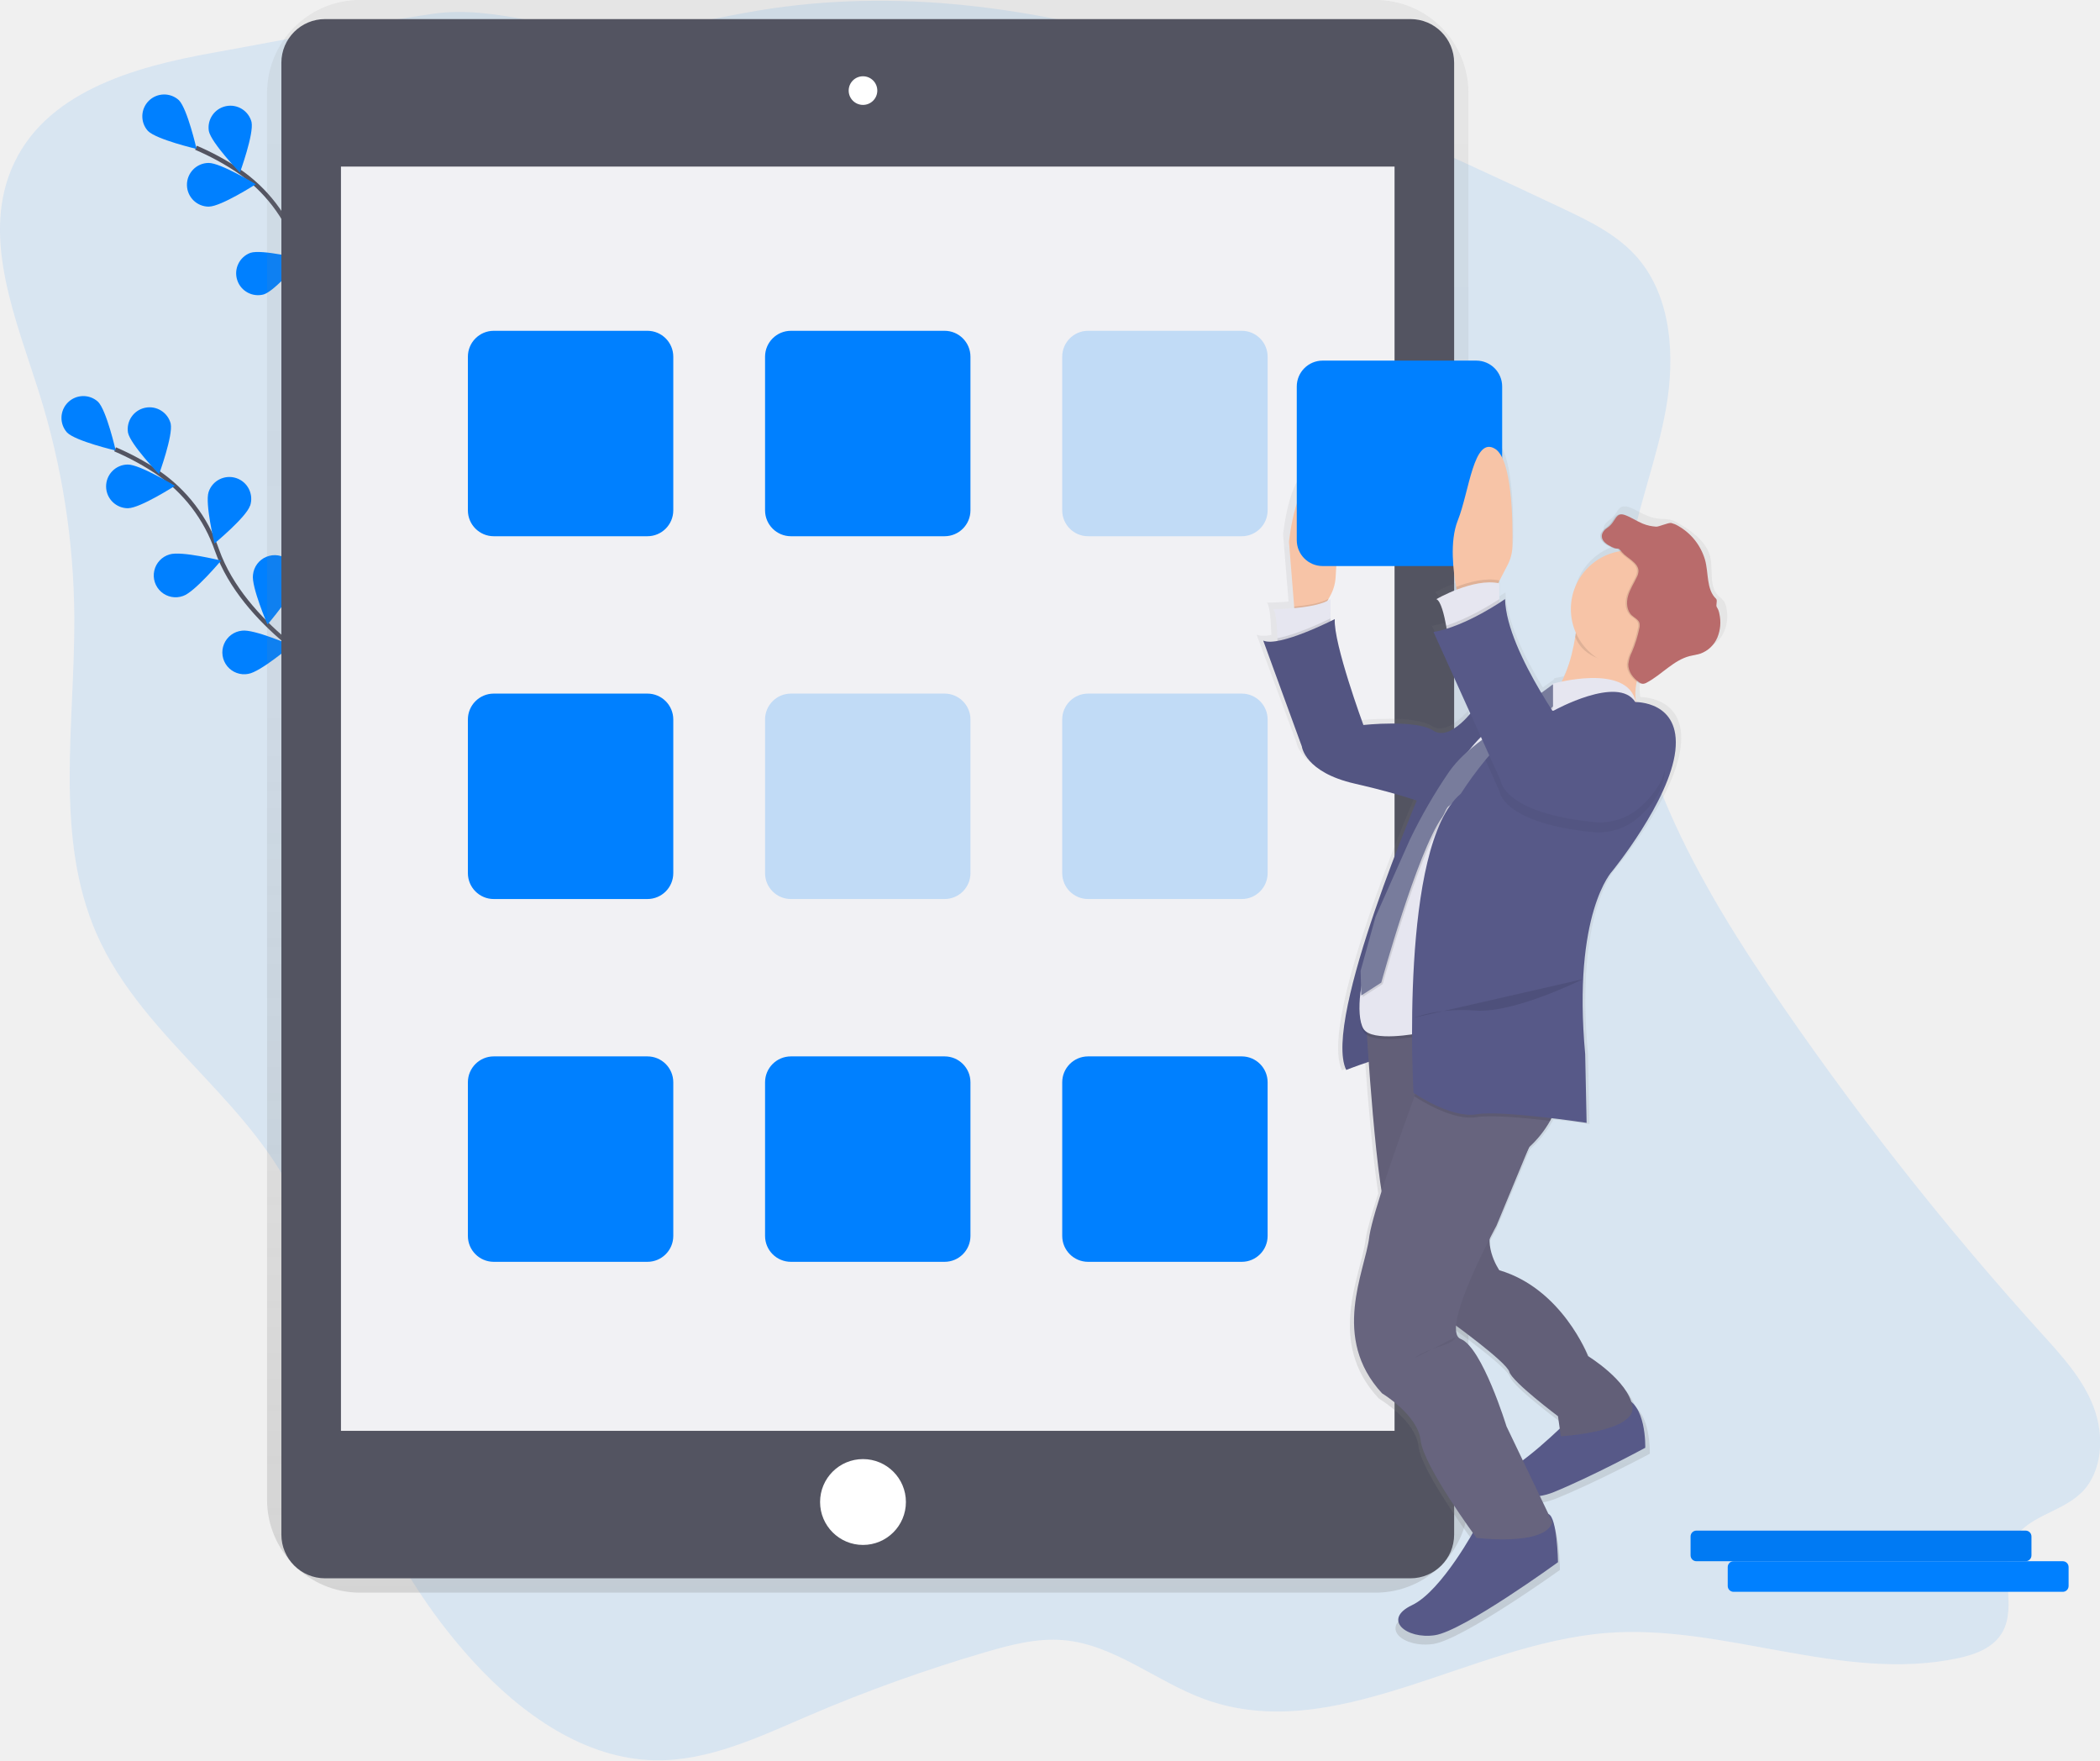
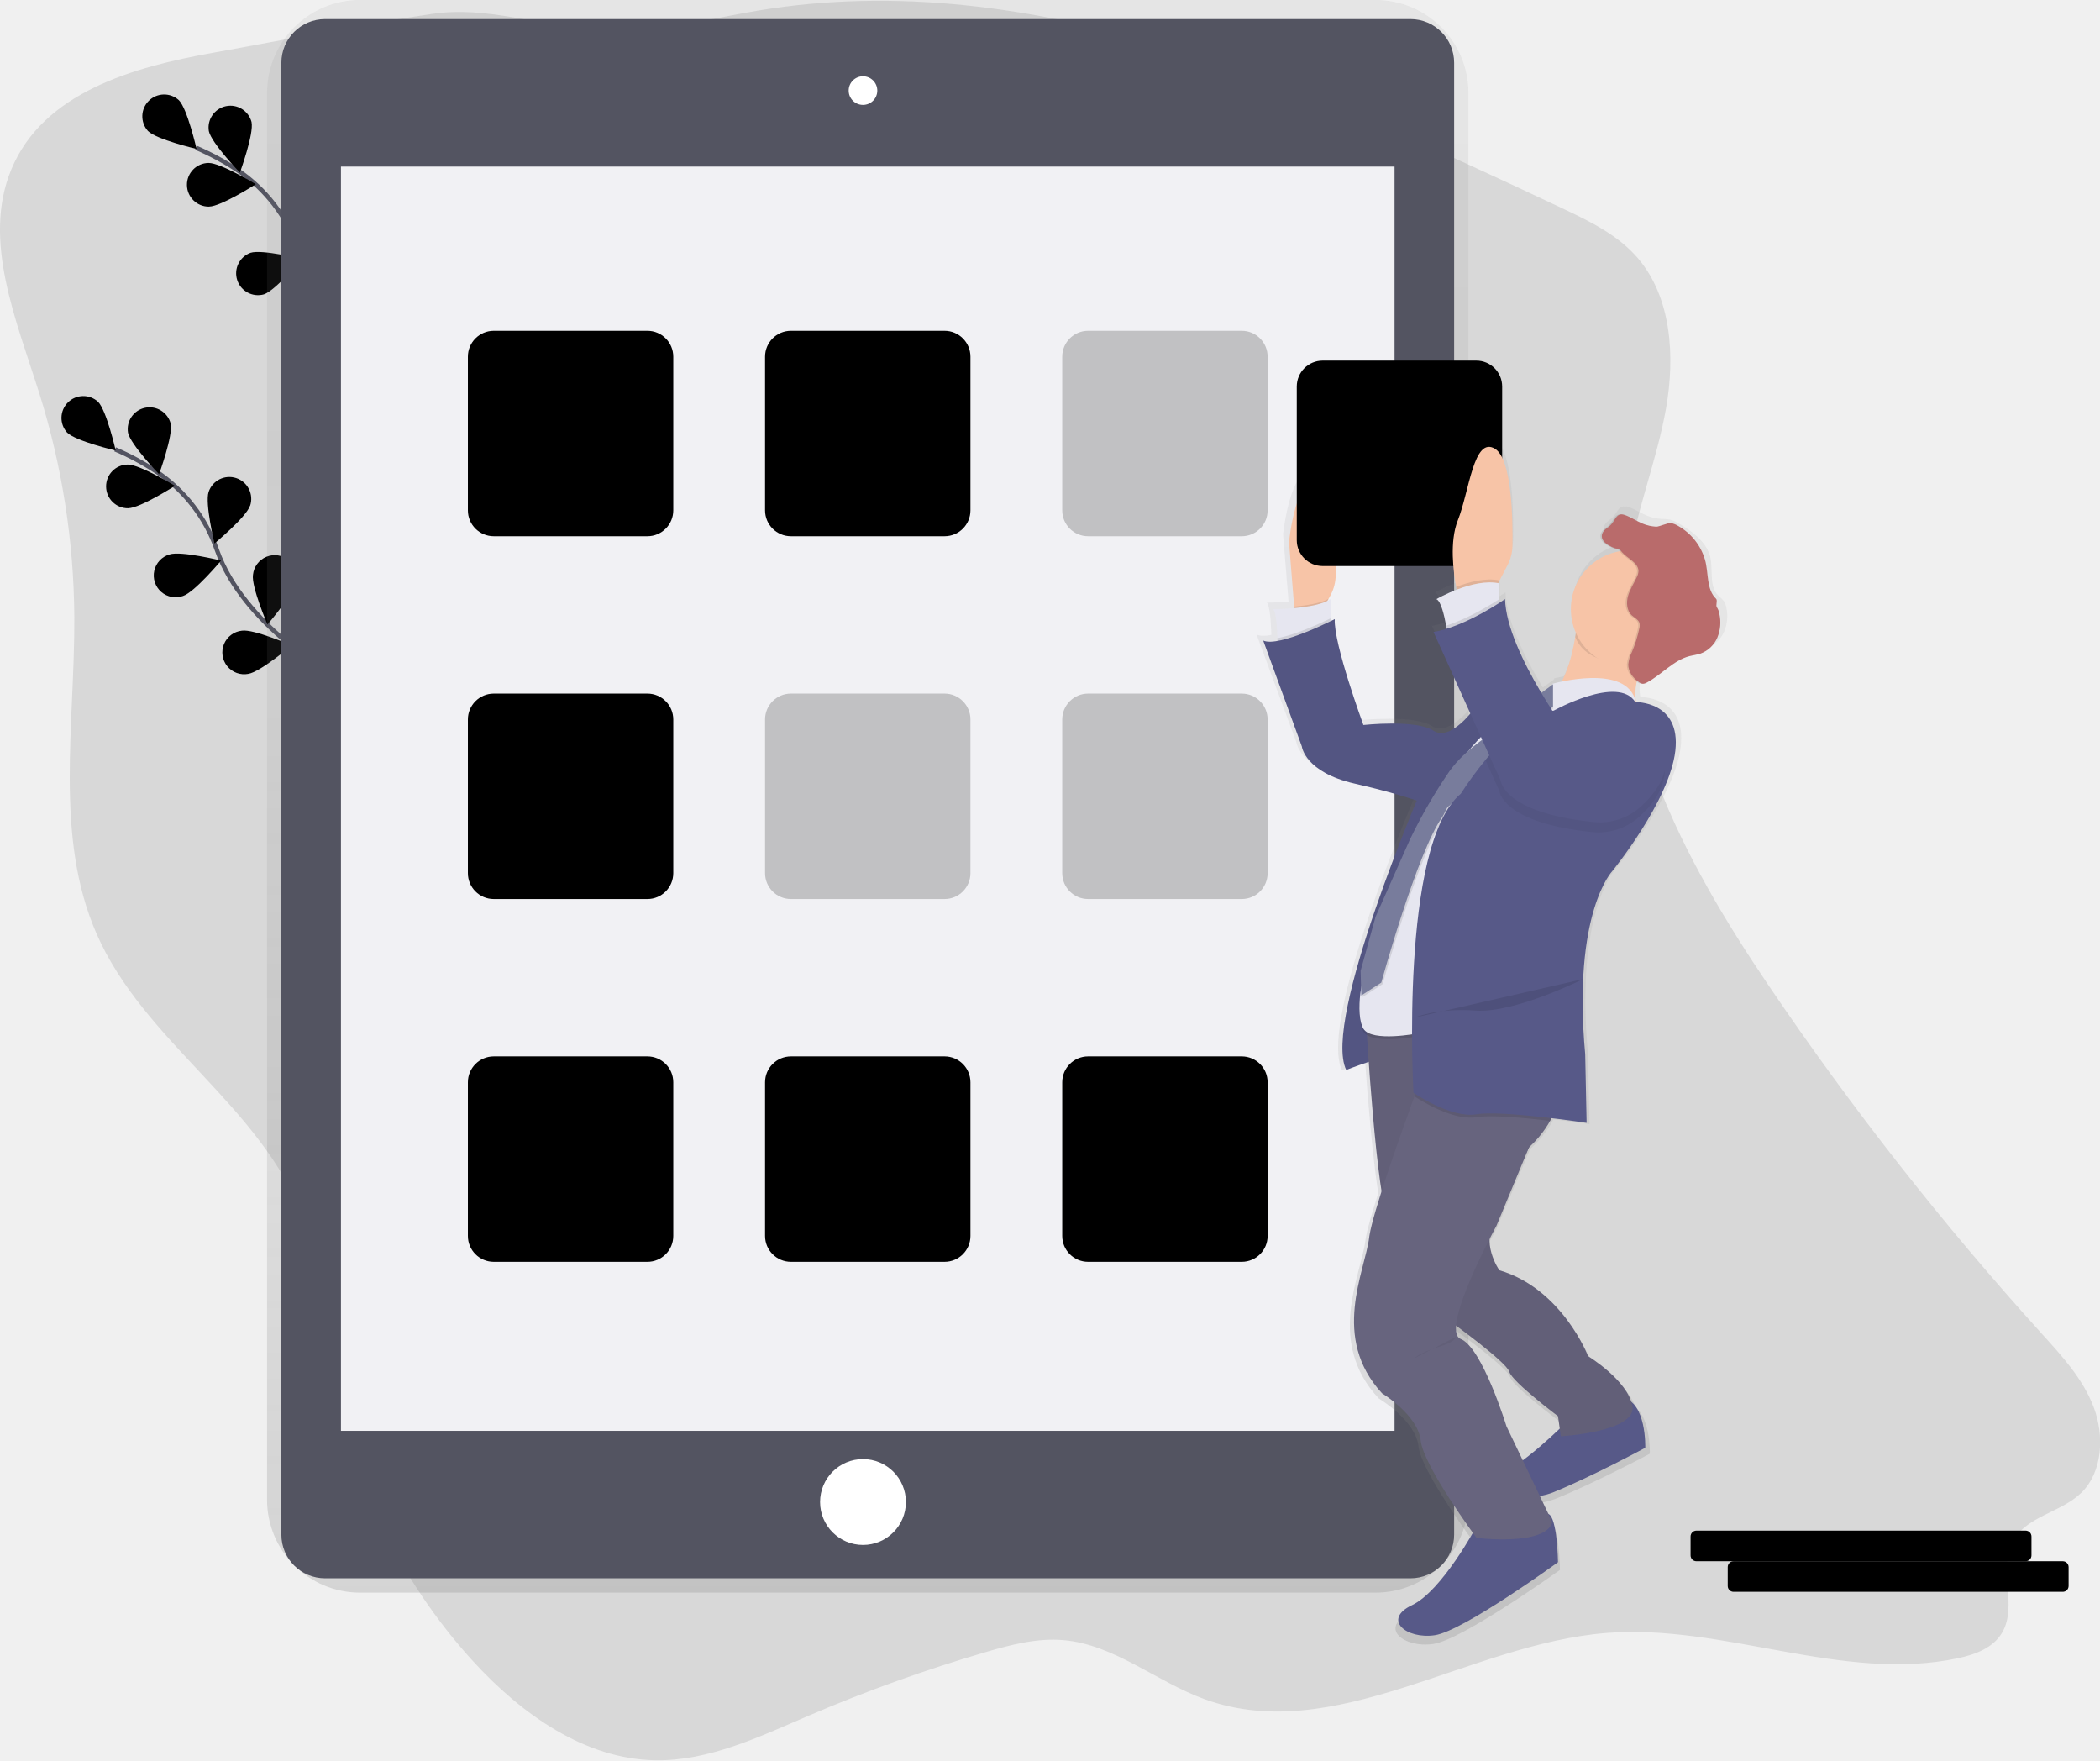
<svg xmlns="http://www.w3.org/2000/svg" xmlns:xlink="http://www.w3.org/1999/xlink" id="60769e6b-e02c-46d5-b3c8-af0a841291ce" data-name="Layer 1" width="961.07" height="805.46" viewBox="0 0 961.07 805.46">
  <defs>
    <linearGradient id="b90cb4e4-a219-4e38-82be-672120cec5cc" x1="516.59" y1="775.99" x2="516.59" y2="47.27" gradientUnits="userSpaceOnUse">
      <stop offset="0" stop-color="gray" stop-opacity="0.25" />
      <stop offset="0.54" stop-color="gray" stop-opacity="0.12" />
      <stop offset="1" stop-color="gray" stop-opacity="0.1" />
    </linearGradient>
    <linearGradient id="fe4ca1d0-4ba6-4fc9-a7d7-fc6682b340d3" x1="802.23" y1="799.75" x2="802.23" y2="247.72" xlink:href="#b90cb4e4-a219-4e38-82be-672120cec5cc" />
  </defs>
-   <path d="M216.87,71.42c-36.14,6.47-77.64,18-92.26,53.45-13.36,32.41,2.32,68.92,12.87,102.46a348.56,348.56,0,0,1,16,102.3c.27,48.82-9.24,100.3,10.08,144.66,21.8,50.05,75.75,79,94.66,130.3,7.93,21.51,8.89,45.05,12.67,67.78,8.38,50.37,31.27,97.94,64.87,134.79,22.34,24.5,51.43,45.06,83.65,45.55,24.44.38,47.52-10.71,70.16-20.42a713.56,713.56,0,0,1,81.07-29.1c11.62-3.39,23.59-6.51,35.61-5.45,23.16,2,42.48,19,64.46,27,59.57,21.6,121.15-25.34,184-30.29,53.88-4.25,108,22.84,160.94,11.53,7.8-1.67,16.14-4.7,20.23-11.9,6.77-11.93-1.63-28.44,4.39-40.81s22.27-13.65,31.81-23.06c9.71-9.58,10.5-26.12,5.55-39.13s-14.5-23.37-23.68-33.5A1436.48,1436.48,0,0,1,928.76,498c-38.68-57.19-74.88-124.46-64-193.77,3.76-23.85,13-46.42,17.19-70.19s2.47-50.69-12.9-68.63c-9.18-10.72-22.06-16.91-34.56-22.81C717.91,87.57,593,31.22,466.78,52.05c-20.55,3.39-40.89,8.83-61.68,9.57-30.09,1.08-58.41-12.37-87.8-8C283.93,58.55,250.21,65.45,216.87,71.42Z" transform="translate(-119.47 -47.27)" fill="#0080ff" opacity="0.1" />
+   <path d="M216.87,71.42c-36.14,6.47-77.64,18-92.26,53.45-13.36,32.41,2.32,68.92,12.87,102.46a348.56,348.56,0,0,1,16,102.3c.27,48.82-9.24,100.3,10.08,144.66,21.8,50.05,75.75,79,94.66,130.3,7.93,21.51,8.89,45.05,12.67,67.78,8.38,50.37,31.27,97.94,64.87,134.79,22.34,24.5,51.43,45.06,83.65,45.55,24.44.38,47.52-10.71,70.16-20.42a713.56,713.56,0,0,1,81.07-29.1c11.62-3.39,23.59-6.51,35.61-5.45,23.16,2,42.48,19,64.46,27,59.57,21.6,121.15-25.34,184-30.29,53.88-4.25,108,22.84,160.94,11.53,7.8-1.67,16.14-4.7,20.23-11.9,6.77-11.93-1.63-28.44,4.39-40.81s22.27-13.65,31.81-23.06c9.71-9.58,10.5-26.12,5.55-39.13s-14.5-23.37-23.68-33.5A1436.48,1436.48,0,0,1,928.76,498c-38.68-57.19-74.88-124.46-64-193.77,3.76-23.85,13-46.42,17.19-70.19s2.47-50.69-12.9-68.63c-9.18-10.72-22.06-16.91-34.56-22.81C717.91,87.57,593,31.22,466.78,52.05c-20.55,3.39-40.89,8.83-61.68,9.57-30.09,1.08-58.41-12.37-87.8-8C283.93,58.55,250.21,65.45,216.87,71.42Z" transform="translate(-119.47 -47.27)" fill="#B78509f" opacity="0.1" />
  <path d="M309.08,218.12s-41.13-22.58-53.33-57.17a71.09,71.09,0,0,0-27.37-35.69,119.57,119.57,0,0,0-19.24-10.4" transform="translate(-119.47 -47.27)" fill="none" stroke="#535461" stroke-miterlimit="10" stroke-width="2" />
-   <path d="M201.34,93.11c3.89,3.91,8.08,22.3,8.08,22.3s-18.36-4.3-22.25-8.22a10,10,0,0,1,14.17-14.08Z" transform="translate(-119.47 -47.27)" fill="#0080ff" />
-   <path d="M234.59,103.14c1.14,5.4-5.33,23.11-5.33,23.11s-13.07-13.59-14.21-19a10,10,0,0,1,19.55-4.12Z" transform="translate(-119.47 -47.27)" fill="#0080ff" />
-   <path d="M270.89,140.68c-1.74,5.23-16.27,17.26-16.27,17.26s-4.42-18.33-2.68-23.57a10,10,0,1,1,19,6.31Z" transform="translate(-119.47 -47.27)" fill="#0080ff" />
-   <path d="M292,175.27c-.83,5.45-13.12,19.76-13.12,19.76s-7.46-17.32-6.63-22.77a10,10,0,1,1,19.75,3Z" transform="translate(-119.47 -47.27)" fill="#0080ff" />
-   <path d="M215.14,141.8c5.52-.06,21.4-10.24,21.4-10.24s-16.11-9.8-21.63-9.74a10,10,0,0,0,.23,20Z" transform="translate(-119.47 -47.27)" fill="#0080ff" />
-   <path d="M240.29,181.94c5.24-1.71,17.35-16.17,17.35-16.17s-18.31-4.53-23.55-2.82a10,10,0,0,0,6.2,19Z" transform="translate(-119.47 -47.27)" fill="#0080ff" />
-   <path d="M270.09,217.6c5.46-.8,19.84-13,19.84-13s-17.28-7.56-22.73-6.76a10,10,0,1,0,2.9,19.77Z" transform="translate(-119.47 -47.27)" fill="#0080ff" />
+   <path d="M201.34,93.11c3.89,3.91,8.08,22.3,8.08,22.3s-18.36-4.3-22.25-8.22a10,10,0,0,1,14.17-14.08Z" transform="translate(-119.47 -47.27)" fill="#B78509f" />
+   <path d="M234.59,103.14c1.14,5.4-5.33,23.11-5.33,23.11s-13.07-13.59-14.21-19a10,10,0,0,1,19.55-4.12Z" transform="translate(-119.47 -47.27)" fill="#B78509f" />
+   <path d="M270.89,140.68c-1.74,5.23-16.27,17.26-16.27,17.26s-4.42-18.33-2.68-23.57a10,10,0,1,1,19,6.31Z" transform="translate(-119.47 -47.27)" fill="#B78509f" />
+   <path d="M292,175.27c-.83,5.45-13.12,19.76-13.12,19.76s-7.46-17.32-6.63-22.77a10,10,0,1,1,19.75,3Z" transform="translate(-119.47 -47.27)" fill="#B78509f" />
+   <path d="M215.14,141.8c5.52-.06,21.4-10.24,21.4-10.24s-16.11-9.8-21.63-9.74a10,10,0,0,0,.23,20Z" transform="translate(-119.47 -47.27)" fill="#B78509f" />
+   <path d="M240.29,181.94c5.24-1.71,17.35-16.17,17.35-16.17s-18.31-4.53-23.55-2.82a10,10,0,0,0,6.2,19Z" transform="translate(-119.47 -47.27)" fill="#B78509f" />
+   <path d="M270.09,217.6c5.46-.8,19.84-13,19.84-13s-17.28-7.56-22.73-6.76a10,10,0,1,0,2.9,19.77Z" transform="translate(-119.47 -47.27)" fill="#B78509f" />
  <path d="M272.08,356.12s-41.13-22.58-53.33-57.17a71.09,71.09,0,0,0-27.37-35.69,119.57,119.57,0,0,0-19.24-10.4" transform="translate(-119.47 -47.27)" fill="none" stroke="#535461" stroke-miterlimit="10" stroke-width="2" />
-   <path d="M164.34,231.11c3.89,3.91,8.08,22.3,8.08,22.3s-18.36-4.3-22.25-8.22a10,10,0,0,1,14.17-14.08Z" transform="translate(-119.47 -47.27)" fill="#0080ff" />
-   <path d="M197.59,241.14c1.14,5.4-5.33,23.11-5.33,23.11s-13.07-13.59-14.21-19a10,10,0,0,1,19.55-4.12Z" transform="translate(-119.47 -47.27)" fill="#0080ff" />
-   <path d="M233.89,278.68c-1.74,5.23-16.27,17.26-16.27,17.26s-4.42-18.33-2.68-23.57a10,10,0,1,1,19,6.31Z" transform="translate(-119.47 -47.27)" fill="#0080ff" />
-   <path d="M255,313.27c-.83,5.45-13.12,19.76-13.12,19.76s-7.46-17.32-6.63-22.77a10,10,0,1,1,19.75,3Z" transform="translate(-119.47 -47.27)" fill="#0080ff" />
-   <path d="M178.14,279.8c5.52-.06,21.4-10.24,21.4-10.24s-16.11-9.8-21.63-9.74a10,10,0,0,0,.23,20Z" transform="translate(-119.47 -47.27)" fill="#0080ff" />
-   <path d="M203.29,319.94c5.24-1.71,17.35-16.17,17.35-16.17s-18.31-4.53-23.55-2.82a10,10,0,1,0,6.2,19Z" transform="translate(-119.47 -47.27)" fill="#0080ff" />
-   <path d="M233.09,355.6c5.46-.8,19.84-13,19.84-13s-17.28-7.56-22.73-6.76a10,10,0,1,0,2.9,19.77Z" transform="translate(-119.47 -47.27)" fill="#0080ff" />
+   <path d="M164.34,231.11c3.89,3.91,8.08,22.3,8.08,22.3s-18.36-4.3-22.25-8.22a10,10,0,0,1,14.17-14.08Z" transform="translate(-119.47 -47.27)" fill="#B78509f" />
+   <path d="M197.59,241.14c1.14,5.4-5.33,23.11-5.33,23.11s-13.07-13.59-14.21-19a10,10,0,0,1,19.55-4.12Z" transform="translate(-119.47 -47.27)" fill="#B78509f" />
+   <path d="M233.89,278.68c-1.74,5.23-16.27,17.26-16.27,17.26s-4.42-18.33-2.68-23.57a10,10,0,1,1,19,6.31Z" transform="translate(-119.47 -47.27)" fill="#B78509f" />
+   <path d="M255,313.27c-.83,5.45-13.12,19.76-13.12,19.76s-7.46-17.32-6.63-22.77a10,10,0,1,1,19.75,3Z" transform="translate(-119.47 -47.27)" fill="#B78509f" />
+   <path d="M178.14,279.8c5.52-.06,21.4-10.24,21.4-10.24s-16.11-9.8-21.63-9.74a10,10,0,0,0,.23,20Z" transform="translate(-119.47 -47.27)" fill="#B78509f" />
+   <path d="M203.29,319.94c5.24-1.71,17.35-16.17,17.35-16.17s-18.31-4.53-23.55-2.82a10,10,0,1,0,6.2,19Z" transform="translate(-119.47 -47.27)" fill="#B78509f" />
+   <path d="M233.09,355.6c5.46-.8,19.84-13,19.84-13s-17.28-7.56-22.73-6.76a10,10,0,1,0,2.9,19.77Z" transform="translate(-119.47 -47.27)" fill="#B78509f" />
  <path d="M748.88,47.27H284.31a42.56,42.56,0,0,0-42.62,42.5V733.49A42.56,42.56,0,0,0,284.31,776H748.88a42.56,42.56,0,0,0,42.62-42.5V89.76A42.56,42.56,0,0,0,748.88,47.27Z" transform="translate(-119.47 -47.27)" fill="url(#b90cb4e4-a219-4e38-82be-672120cec5cc)" />
  <rect x="128.77" y="8.73" width="536.72" height="713.44" rx="20" ry="20" fill="#535461" />
  <rect x="156.04" y="76.22" width="482.18" height="578.47" fill="#f1f1f4" />
  <circle cx="394.95" cy="41.45" r="6.55" fill="#fff" />
  <circle cx="394.95" cy="687.26" r="19.64" fill="#fff" />
-   <rect x="214.13" y="151.36" width="94" height="94" rx="11.85" ry="11.85" fill="#0080ff" />
-   <rect x="605.59" y="198.63" width="94" height="94" rx="11.85" ry="11.85" transform="translate(1185.72 443.99) rotate(-180)" fill="#0080ff" opacity="0.2" />
-   <rect x="350.13" y="151.36" width="94" height="94" rx="11.85" ry="11.85" fill="#0080ff" />
-   <rect x="214.13" y="317.36" width="94" height="94" rx="11.85" ry="11.85" fill="#0080ff" />
-   <rect x="605.59" y="364.63" width="94" height="94" rx="11.85" ry="11.85" transform="translate(1185.72 775.99) rotate(-180)" fill="#0080ff" opacity="0.2" />
-   <rect x="350.13" y="317.36" width="94" height="94" rx="11.85" ry="11.85" fill="#0080ff" opacity="0.2" />
-   <rect x="214.13" y="483.36" width="94" height="94" rx="11.85" ry="11.85" fill="#0080ff" />
-   <rect x="605.59" y="530.63" width="94" height="94" rx="11.85" ry="11.85" transform="translate(1185.72 1107.99) rotate(-180)" fill="#0080ff" />
-   <rect x="350.13" y="483.36" width="94" height="94" rx="11.85" ry="11.85" fill="#0080ff" />
+   <rect x="214.13" y="151.36" width="94" height="94" rx="11.85" ry="11.85" fill="#B78509f" />
+   <rect x="605.59" y="198.63" width="94" height="94" rx="11.85" ry="11.85" transform="translate(1185.72 443.99) rotate(-180)" fill="#B78509f" opacity="0.2" />
+   <rect x="350.13" y="151.36" width="94" height="94" rx="11.85" ry="11.85" fill="#B78509f" />
+   <rect x="214.13" y="317.36" width="94" height="94" rx="11.85" ry="11.85" fill="#B78509f" />
+   <rect x="605.59" y="364.63" width="94" height="94" rx="11.85" ry="11.85" transform="translate(1185.72 775.99) rotate(-180)" fill="#B78509f" opacity="0.2" />
+   <rect x="350.13" y="317.36" width="94" height="94" rx="11.85" ry="11.85" fill="#B78509f" opacity="0.2" />
+   <rect x="214.13" y="483.36" width="94" height="94" rx="11.85" ry="11.85" fill="#B78509f" />
+   <rect x="605.59" y="530.63" width="94" height="94" rx="11.85" ry="11.85" transform="translate(1185.72 1107.99) rotate(-180)" fill="#B78509f" />
+   <rect x="350.13" y="483.36" width="94" height="94" rx="11.85" ry="11.85" fill="#B78509f" />
  <path d="M909.49,325.17a7.87,7.87,0,0,0-1.19-3,17.4,17.4,0,0,0-2.35-2.27c-4.72-4.44-2.18-12.44-4-18.61-2-6.59-9-11.64-15.08-15a12.19,12.19,0,0,0-3.14-1.27,26.21,26.21,0,0,0-4.16-.33,20,20,0,0,1-6.34-1.44c-2.89-1.18-5.47-3-8.43-4A4.29,4.29,0,0,0,863,279c-3.23-.3-3.34,3.72-6.81,6.05-1.44,1-2.81,2.38-2.81,4.1,0,2.35,2.4,3.9,4.54,4.93s2.63.83,3.05.82h.18c.29.05.61.3,1.44,1.21A27.37,27.37,0,0,0,839.44,323a26.81,26.81,0,0,0,2.35,11c-.09.64-.19,1.3-.3,2-1.05,6.45-3,14.23-6.34,20.67-2.74.56-4.47,1-4.47,1a2.56,2.56,0,0,1,.05.4l-1,.74-4.2,3c-8.27-13.71-16.72-30.73-17.06-43.51,0,0-1,.69-2.7,1.77v-9.08l-.54-.1.54-1,3.9-7.38a19.93,19.93,0,0,0,2.31-9c.18-11.6-.2-40.2-8.22-44.95-10.11-6-12.13,19.94-17.52,33.23-4,9.91-2,24.27-.78,30.92.09.45.17.86.25,1.24a75.62,75.62,0,0,0-9.57,4.39c2.13.84,3.72,7.51,4.6,12.31.09.51.18,1,.26,1.45a49.71,49.71,0,0,1-6.21,1.52l17.38,37.92c-3.71,4.3-11.45,11.83-17.38,7.93-8.09-5.32-33-2.66-33-2.66S727.55,339,728.23,327.68c0,0-.75.38-2,1V318.37a11.32,11.32,0,0,1-1.45.83l.53-.94.77-1.37a20.17,20.17,0,0,0,2.56-8.46c.84-11.63,2.07-41.49-7.13-45.22-11.46-4.65-14.83,28.57-14.83,28.57l2.44,30.08.05.67c-5.44.48-9.91.48-9.91.48,1.37,1.35,1.81,8.8,2,13.47,0,.48,0,.92,0,1.33-2.78.48-5.16.52-6.71-.18l18.2,49.17s1.35,12,24.94,17.28c13.87,3.13,23.54,6,29.16,7.88-9.62,22.8-43,105-33.21,125,0,0,5.24-2,10.6-3.76,1.24,17.24,3.39,43.35,6,60.08-2.85,8.81-5,16.2-5.7,20.43-.06.35-.11.68-.15,1-2,15.95-18.2,46.52,6.07,72.43,0,0,16.85,10,18.2,21.93,1.13,10.06,18.94,35.14,24.58,42.88-4.51,7.75-17.23,28.19-28.63,33.54-14.15,6.65-2.7,15.95,10.78,14s58-33.89,58-33.89-.31-20.88-4.53-22.4h0l-4.05-8.36a30,30,0,0,0,6.56-1.8c18.2-7.31,43.14-20.6,43.14-20.6s.49-15.61-6.58-21.33c-3.62-11.17-20.38-21.2-20.38-21.2S835.4,638.66,805.74,630c0,0-4.79-6.75-4.61-14.48,1.95-3.74,3.27-6.12,3.27-6.12L819.74,573a49.66,49.66,0,0,0,10-12.31q.34-.62.66-1.25c9.25,1.09,16.5,2.18,16.5,2.18l-.67-31.9C840.12,463.9,859,444.63,859,444.63s27-32.56,29.66-55.82c2.49-21.47-15.69-22.55-18.5-22.59a23.73,23.73,0,0,1,.35-9.58l.32.23a3.75,3.75,0,0,0,2,.83,2.3,2.3,0,0,0,.44,0l.24,0a3.9,3.9,0,0,0,1.87-.58c7.05-3.7,12.54-10.39,20.28-12.32,1.62-.4,3.31-.58,4.9-1.1a13.63,13.63,0,0,0,8-7.5A18.12,18.12,0,0,0,909.49,325.17Zm-99,352c1.35,4.65,22.92,20.6,22.92,20.6l.83,5.73a204,204,0,0,1-17.43,14.75l-7.67-15.83s-11.46-36.55-21.57-40.53c-1.87-.74-2.47-3-2.21-6.17C791.93,660.53,809.37,673.44,810.46,677.2Z" transform="translate(-119.47 -47.27)" fill="url(#fe4ca1d0-4ba6-4fc9-a7d7-fc6682b340d3)" />
  <path d="M770.28,407.83s-45.84,106.08-34.71,129c0,0,18.34-7.2,21-5.89s28.81-136.86,28.81-136.86Z" transform="translate(-119.47 -47.27)" fill="#575988" />
  <path d="M770.28,407.83s-45.84,106.08-34.71,129c0,0,18.34-7.2,21-5.89s28.81-136.86,28.81-136.86Z" transform="translate(-119.47 -47.27)" opacity="0.05" />
  <path d="M795.16,745.72s-15.72,29.47-29.47,36-2.62,15.72,10.48,13.75,56.32-33.4,56.32-33.4-.3-20.57-4.41-22.07S795.16,745.72,795.16,745.72Z" transform="translate(-119.47 -47.27)" fill="#575988" />
  <path d="M836.42,697.92s-22.26,22.26-32.09,24.23,8.51,15.06,26.19,7.86,41.91-20.3,41.91-20.3.65-21-10.48-22.92S836.42,697.92,836.42,697.92Z" transform="translate(-119.47 -47.27)" fill="#575988" />
  <path d="M744.74,515.87s4.58,79.89,10.48,91,28.16,45.18,28.16,45.18,25.54,18.34,26.85,22.92,22.26,20.3,22.26,20.3l1.31,9.17s34.71-2,32.74-13.75-20.3-22.92-20.3-22.92-11.79-30.78-40.6-39.29c0,0-9.17-13.1-1.31-23.57,0,0,19.65-49.11,30.78-55S830.52,510,830.52,510Z" transform="translate(-119.47 -47.27)" fill="#67647e" />
  <path d="M744.74,515.87s4.58,79.89,10.48,91,28.16,45.18,28.16,45.18,25.54,18.34,26.85,22.92,22.26,20.3,22.26,20.3l1.31,9.17s34.71-2,32.74-13.75-20.3-22.92-20.3-22.92-11.79-30.78-40.6-39.29c0,0-9.17-13.1-1.31-23.57,0,0,19.65-49.11,30.78-55S830.52,510,830.52,510Z" transform="translate(-119.47 -47.27)" opacity="0.05" />
  <path d="M808.91,699.88l21,43.87c-3.27,11.13-34.71,7.2-34.71,7.2s-24.23-32.74-25.54-44.53-17.68-21.61-17.68-21.61c-23.57-25.54-7.86-55.66-5.89-71.38,0-.3.09-.63.14-1,1.74-10.54,12.34-40.86,20.58-63.57,5.56-15.3,10.05-27.14,10.05-27.14s43.87,2,53,17.68c4.2,7.2,2.32,14.69-.95,20.69a48.77,48.77,0,0,1-9.68,12.13l-14.91,35.94S778.14,656,788,659.94,808.91,699.88,808.91,699.88Z" transform="translate(-119.47 -47.27)" fill="#67647e" />
  <path d="M730.71,311.6a20.08,20.08,0,0,1-2.48,8.34l-.75,1.35-3.69,6.65H712l-.25-3.1-2.37-29.64s3.27-32.74,14.41-28.16C732.72,270.72,731.53,300.14,730.71,311.6Z" transform="translate(-119.47 -47.27)" fill="#f7c4a7" />
  <path d="M727.48,321.28l-3.69,6.65H712l-.25-3.1C717.24,324.35,723.77,323.35,727.48,321.28Z" transform="translate(-119.47 -47.27)" opacity="0.1" />
  <path d="M728.37,321.39v15.06L704.14,343s0-1.57-.07-3.75c-.14-4.6-.57-11.94-1.9-13.27C702.18,326,721.82,326,728.37,321.39Z" transform="translate(-119.47 -47.27)" fill="#e6e6f0" />
  <path d="M728.37,330.22v6.23L704.14,343s0-1.57-.07-3.75C712.14,337.84,723.79,332.45,728.37,330.22Z" transform="translate(-119.47 -47.27)" opacity="0.1" />
  <path d="M869.69,355.07c-4.78,13.8,1.43,20,1.43,20s-58.94,3.93-44.53-6.55c8.41-6.12,12.14-19.62,13.78-29.78A101.56,101.56,0,0,0,841.66,326s47.1-.69,37.33,12.44A63,63,0,0,0,869.69,355.07Z" transform="translate(-119.47 -47.27)" fill="#f7c4a7" />
  <path d="M879,338.41c-4.8,6.46-6.37,7.41-8,12.07a26.33,26.33,0,0,1-4.46.37c-11.23,0-22.16-2.31-26.17-12.1A101.56,101.56,0,0,0,841.66,326S888.75,325.28,879,338.41Z" transform="translate(-119.47 -47.27)" opacity="0.1" />
  <circle cx="745.76" cy="278.7" r="26.85" fill="#f7c4a7" />
  <path d="M730.33,330.55s-25.54,13.1-32.74,9.82l17.68,48.46s1.31,11.79,24.23,17,34.05,9.82,34.05,9.82l42.56-50.42-21.61,5.89s-11.13,15.72-19,10.48S743.43,379,743.43,379,729.68,341.69,730.33,330.55Z" transform="translate(-119.47 -47.27)" fill="#575988" />
  <path d="M730.33,330.55s-25.54,13.1-32.74,9.82l17.68,48.46s1.31,11.79,24.23,17,34.05,9.82,34.05,9.82l42.56-50.42-21.61,5.89s-11.13,15.72-19,10.48S743.43,379,743.43,379,729.68,341.69,730.33,330.55Z" transform="translate(-119.47 -47.27)" opacity="0.05" />
  <path d="M829.87,361.47s34.62-9.9,38.26,8.49c0,0-16-7.8-38.92,6-1.72,1-3.4,2.13-5,3.28-20.17,14.13-34.26,36-39.92,60.84l-14.63,64.1-1.31,17.23s-21,4.14-24.88-2.07-1.31-26.89,4.58-33.78S763.08,449,763.08,449l5.73-17.2a115,115,0,0,1,22.43-39.33h0l1.38-1.67a86,86,0,0,1,31.93-23.88C827.9,365.47,830.33,363.64,829.87,361.47Z" transform="translate(-119.47 -47.27)" opacity="0.1" />
  <path d="M829.87,360.16s34.62-9.9,38.26,8.49c0,0-16-7.8-38.92,6-1.72,1-3.4,2.13-5,3.28-20.17,14.13-34.26,36-39.92,60.84l-14.63,64.1-1.31,17.23s-21,4.14-24.88-2.07-1.31-26.89,4.58-33.78,15.06-36.54,15.06-36.54l5.73-17.2a115,115,0,0,1,22.43-39.33h0l1.38-1.67a86,86,0,0,1,31.93-23.88C827.9,364.16,830.33,362.33,829.87,360.16Z" transform="translate(-119.47 -47.27)" fill="#e6e6f0" />
  <path d="M742.81,492.16l.29,11.28,9.17-5.89s16.33-59.43,27.83-75.63c1.35-1.91,2-4.76,3.27-5.24l46.82-45.18V361s-23.9,17.68-25.87,21c-.84,1.39-13.39,8.25-21,19a237.38,237.38,0,0,0-18,31.1l-15.72,35.36Z" transform="translate(-119.47 -47.27)" opacity="0.1" />
  <path d="M830.2,360.35V370.5L782.72,416c-1.26.48-1.92,3.33-3.27,5.24-11.51,16.21-27.83,75.63-27.83,75.63l-9.17,5.89-.29-11.28L749,466.76l15.72-35.36a237.32,237.32,0,0,1,18-31.1c7.56-10.74,20.12-17.6,21-19,1.7-2.82,20.16-16.34,25.24-20Z" transform="translate(-119.47 -47.27)" fill="#787c9c" />
  <path d="M856.29,297.47c-2.07-1-4.41-2.55-4.41-4.86,0-1.69,1.33-3.09,2.73-4,3.74-2.55,3.45-7.16,7.75-5.72,2.88,1,5.39,2.79,8.19,3.95a19.17,19.17,0,0,0,6.16,1.42,25.11,25.11,0,0,1,4,.32,11.75,11.75,0,0,1,3,1.25,26.3,26.3,0,0,1,12.36,15.43c1.78,6.08,1.6,13.28,6.18,17.65a17,17,0,0,1,2.28,2.23,7.82,7.82,0,0,1,1.15,3,18.1,18.1,0,0,1-.9,10.87,13.32,13.32,0,0,1-7.81,7.39c-1.55.51-3.18.68-4.76,1.08-7.52,1.9-12.85,8.5-19.71,12.14a3.76,3.76,0,0,1-1.82.57,3.62,3.62,0,0,1-1.92-.82c-2.65-1.89-4.83-4.83-4.76-8.09a16.36,16.36,0,0,1,1.75-5.83,56.5,56.5,0,0,0,3.28-10.55,5.14,5.14,0,0,0,.07-2.55c-.5-1.59-2.26-2.33-3.48-3.46-2.32-2.15-2.6-5.81-1.74-8.86s2.66-5.74,4-8.61a6.78,6.78,0,0,0,.79-2.79c0-3.83-5.18-5.91-7.36-8.44C858.47,296.73,860.34,299.47,856.29,297.47Z" transform="translate(-119.47 -47.27)" opacity="0.1" />
  <path d="M856.95,297.47c-2.07-1-4.41-2.55-4.41-4.86,0-1.69,1.33-3.09,2.73-4,3.74-2.55,3.45-7.16,7.75-5.72,2.88,1,5.39,2.79,8.19,3.95a19.17,19.17,0,0,0,6.16,1.42c1.35.08,5.72-2,7-1.68a11.75,11.75,0,0,1,3,1.25,26.3,26.3,0,0,1,12.36,15.43c1.78,6.08.54,13.68,5.12,18,.77.74-.28,3,.34,3.83a7.82,7.82,0,0,1,1.15,3,18.1,18.1,0,0,1-.9,10.87,13.32,13.32,0,0,1-7.81,7.39c-1.55.51-3.18.68-4.76,1.08-7.52,1.9-12.85,8.5-19.71,12.14a3.76,3.76,0,0,1-1.82.57,3.62,3.62,0,0,1-1.92-.82c-2.65-1.89-4.83-4.83-4.76-8.09a16.36,16.36,0,0,1,1.75-5.83,56.5,56.5,0,0,0,3.28-10.55,5.14,5.14,0,0,0,.07-2.55c-.5-1.59-2.26-2.33-3.48-3.46-2.32-2.15-2.6-5.81-1.74-8.86s2.66-5.74,4-8.61a6.78,6.78,0,0,0,.79-2.79c0-3.83-5.18-5.91-7.36-8.44C859.13,296.73,861,299.47,856.95,297.47Z" transform="translate(-119.47 -47.27)" fill="#b96b6b" />
  <path d="M828.92,560.14c-12-1.42-27.12-2.81-33.76-1.7-10.69,1.78-25.69-7.75-28.39-9.53,5.56-15.3,10.05-27.14,10.05-27.14s43.87,2,53,17.68C834.07,546.65,832.19,554.14,828.92,560.14Z" transform="translate(-119.47 -47.27)" opacity="0.1" />
  <path d="M886.19,390.8c-2.62,22.92-28.81,55-28.81,55s-18.34,19-12.44,83.82l.65,31.43s-38.64-5.89-50.42-3.93-28.81-9.82-28.81-9.82S759.8,434,788,410.45A166.34,166.34,0,0,1,799.28,395c7.56-9.15,17.84-19.46,27.46-22a17.18,17.18,0,0,1,3.79-.58s29.47-16.37,37.33-3.93C867.85,368.54,888.8,367.88,886.19,390.8Z" transform="translate(-119.47 -47.27)" fill="#575988" />
  <path d="M766.68,512.93s10.48-4.58,28.16-3.27S844,495.25,844,495.25" transform="translate(-119.47 -47.27)" opacity="0.1" />
  <path d="M785.67,659s.65,2-7.86,4.58-11.13,5.24-11.13,5.24" transform="translate(-119.47 -47.27)" opacity="0.05" />
-   <rect x="712.94" y="212.27" width="94" height="94" rx="11.85" ry="11.85" transform="translate(1400.41 471.27) rotate(-180)" fill="#0080ff" />
+   <rect x="712.94" y="212.27" width="94" height="94" rx="11.85" ry="11.85" transform="translate(1400.41 471.27) rotate(-180)" fill="#B78509f" />
  <path d="M811.66,296.92a19.87,19.87,0,0,1-2.24,8.88l-3.78,7.28-2.62,5-16.37,1.31s-.34-1.35-.76-3.58c-1.22-6.55-3.15-20.7.76-30.47,5.24-13.1,7.2-38.64,17-32.74C811.47,257.3,811.84,285.49,811.66,296.92Z" transform="translate(-119.47 -47.27)" fill="#f7c4a7" />
  <path d="M805.64,312.87v.2l-2.62,5-16.37,1.31s-.34-1.35-.76-3.58C791.75,313.57,799.43,311.49,805.64,312.87Z" transform="translate(-119.47 -47.27)" opacity="0.1" />
  <path d="M805.64,314.18V326l-23.57,12.44s-.27-2.13-.77-4.89c-.86-4.73-2.4-11.31-4.47-12.13C776.83,321.39,793.85,311.56,805.64,314.18Z" transform="translate(-119.47 -47.27)" fill="#e6e6f0" />
  <path d="M869.4,421.22A27.74,27.74,0,0,1,848.22,428c-41.46-4.21-42.58-18.86-42.58-18.86L799.28,395c7.56-9.15,17.84-19.46,27.46-22,6.87,11.07,13,19.06,13,19.06s30.78-23.57,39.95-1.31C885,403.76,877,414.51,869.4,421.22Z" transform="translate(-119.47 -47.27)" opacity="0.05" />
  <path d="M805.64,321.4V326l-23.57,12.44s-.27-2.13-.77-4.89C791.46,330.26,801.51,324.09,805.64,321.4Z" transform="translate(-119.47 -47.27)" opacity="0.1" />
  <path d="M808.26,321.39s-17.68,12.44-32.74,15.06l30.78,68.1s1.13,14.65,42.58,18.86a27.75,27.75,0,0,0,21.17-6.78c7.6-6.71,15.58-17.46,10.24-30.42-9.17-22.26-39.95,1.31-39.95,1.31S808.91,346.27,808.26,321.39Z" transform="translate(-119.47 -47.27)" fill="#575988" />
-   <rect x="790.7" y="714.35" width="156" height="14" rx="2.67" ry="2.67" fill="#0080ff" />
-   <rect x="773.7" y="700.35" width="156" height="14" rx="2.67" ry="2.67" fill="#0080ff" />
+   <rect x="790.7" y="714.35" width="156" height="14" rx="2.67" ry="2.67" fill="#B78509f" />
+   <rect x="773.7" y="700.35" width="156" height="14" rx="2.67" ry="2.67" fill="#B78509f" />
  <rect x="773.7" y="700.35" width="156" height="14" rx="2.67" ry="2.67" opacity="0.05" />
</svg>
